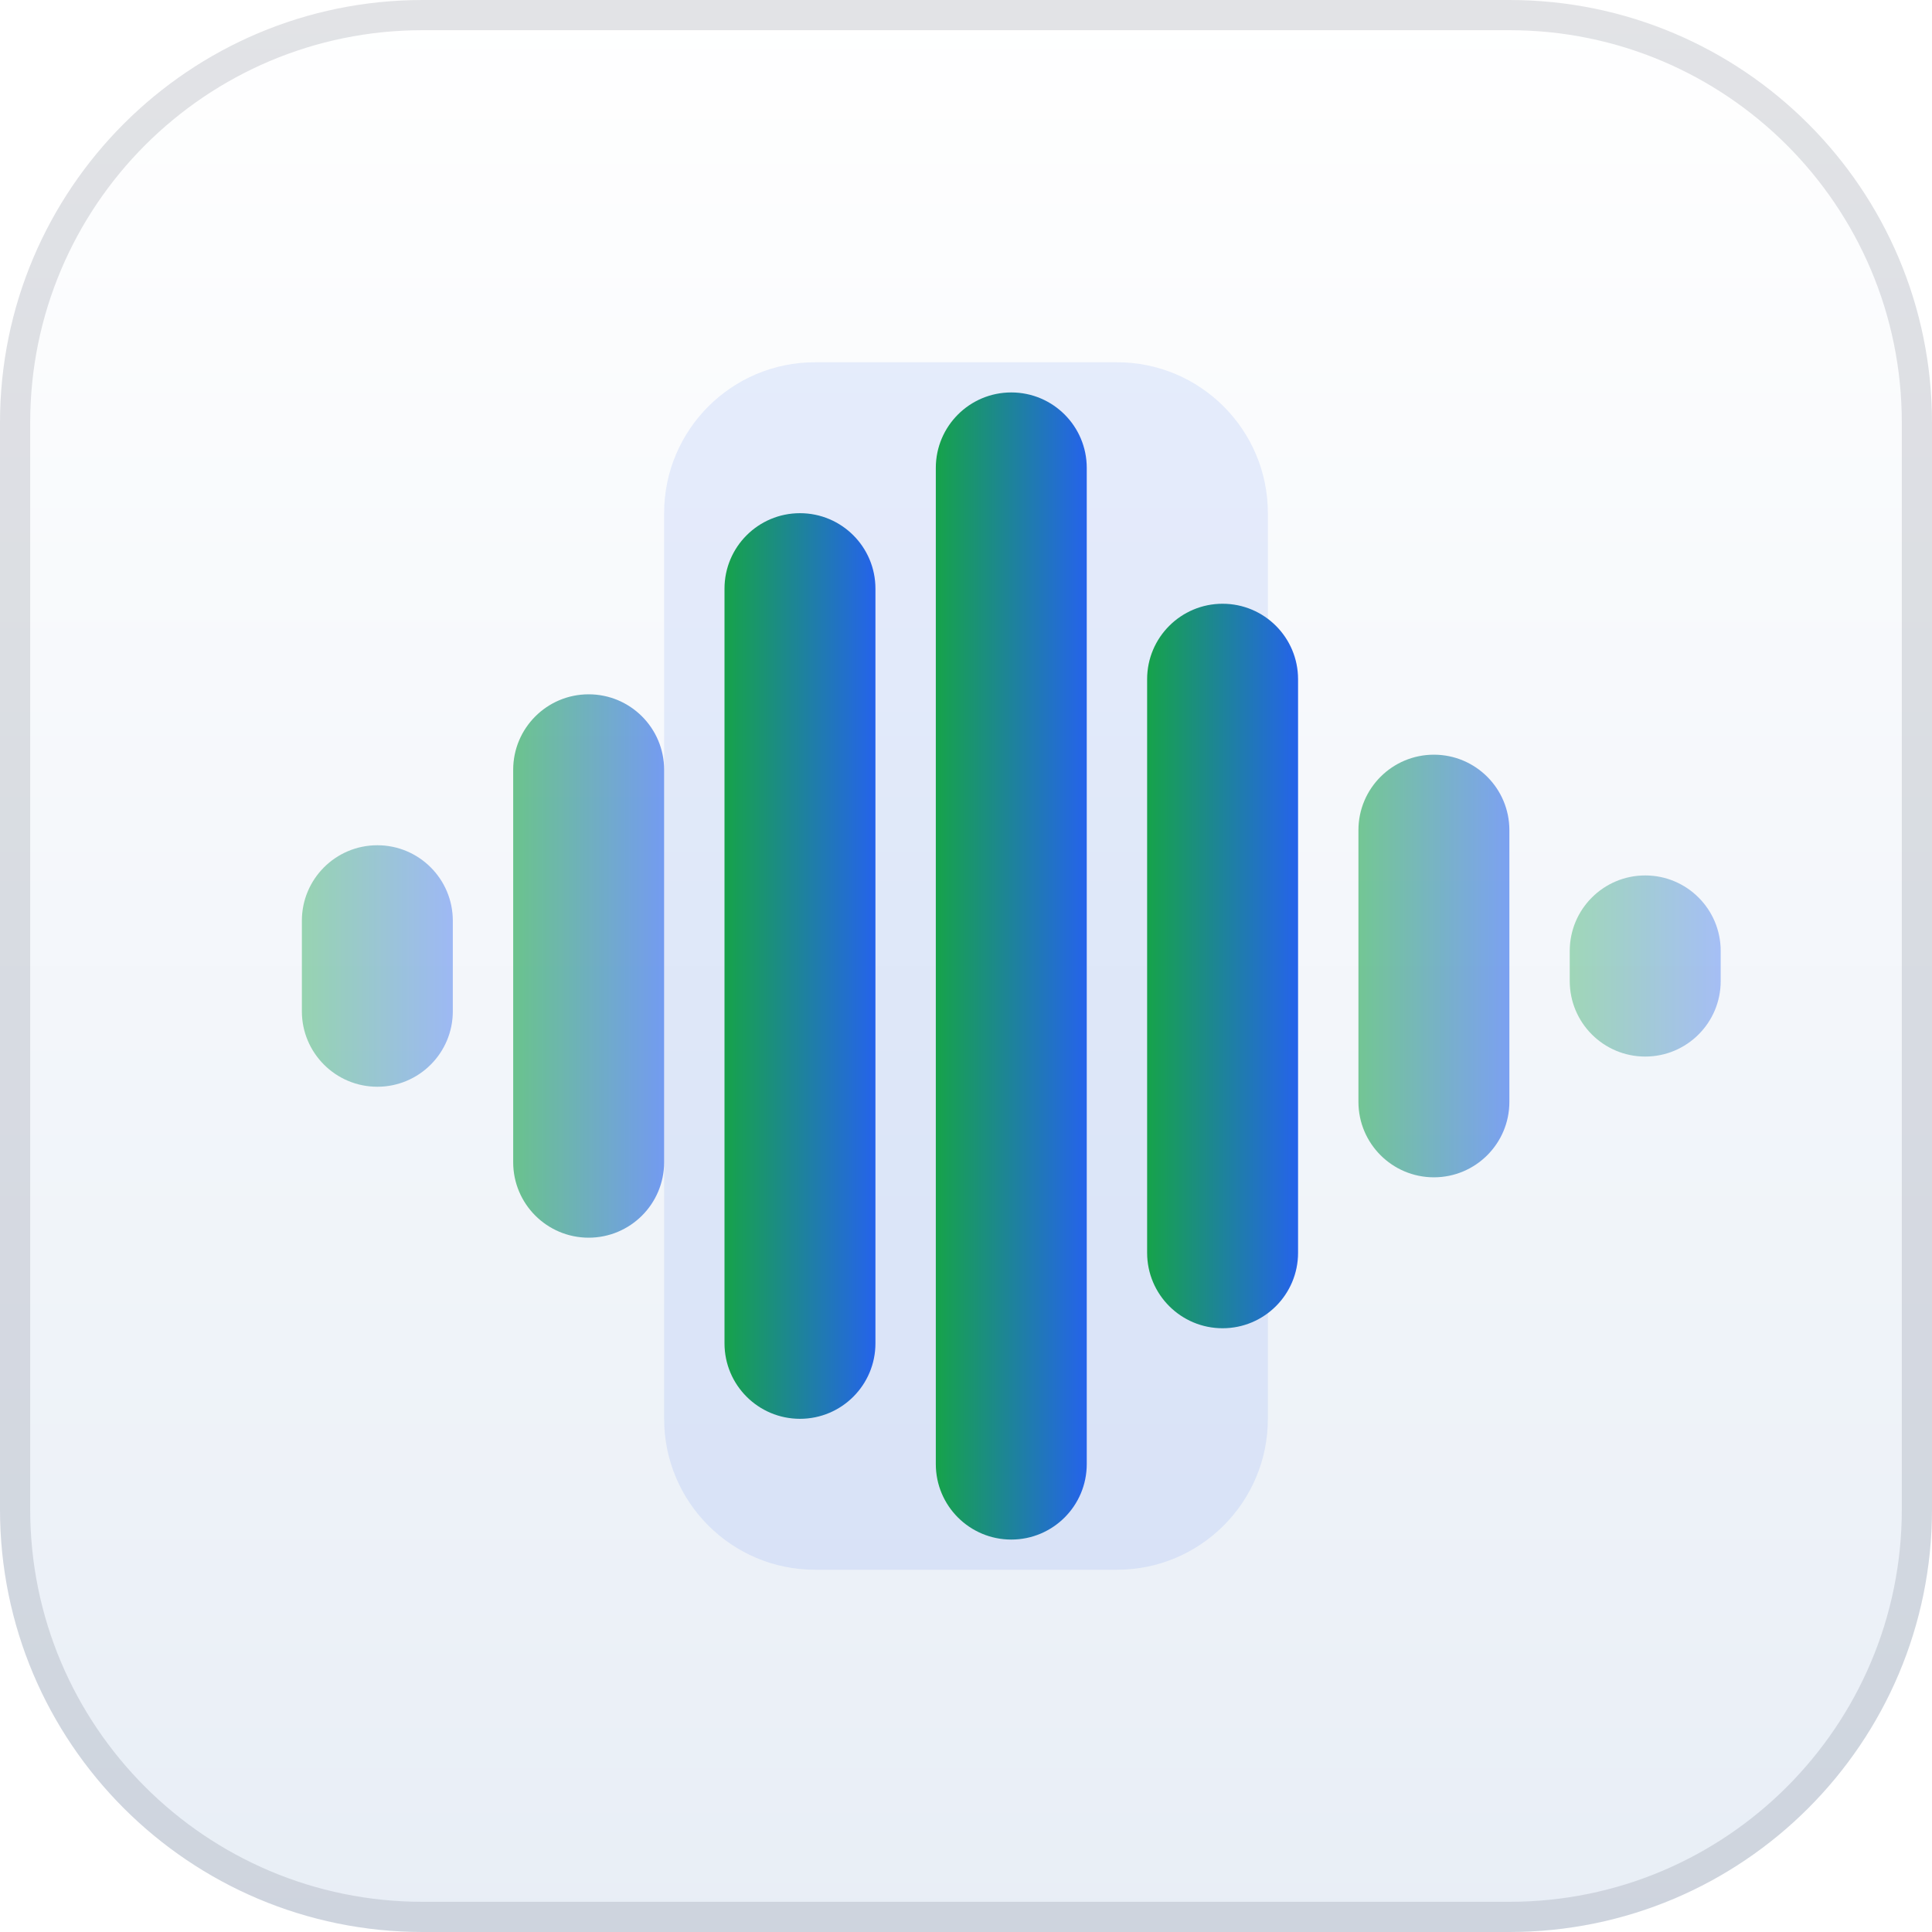
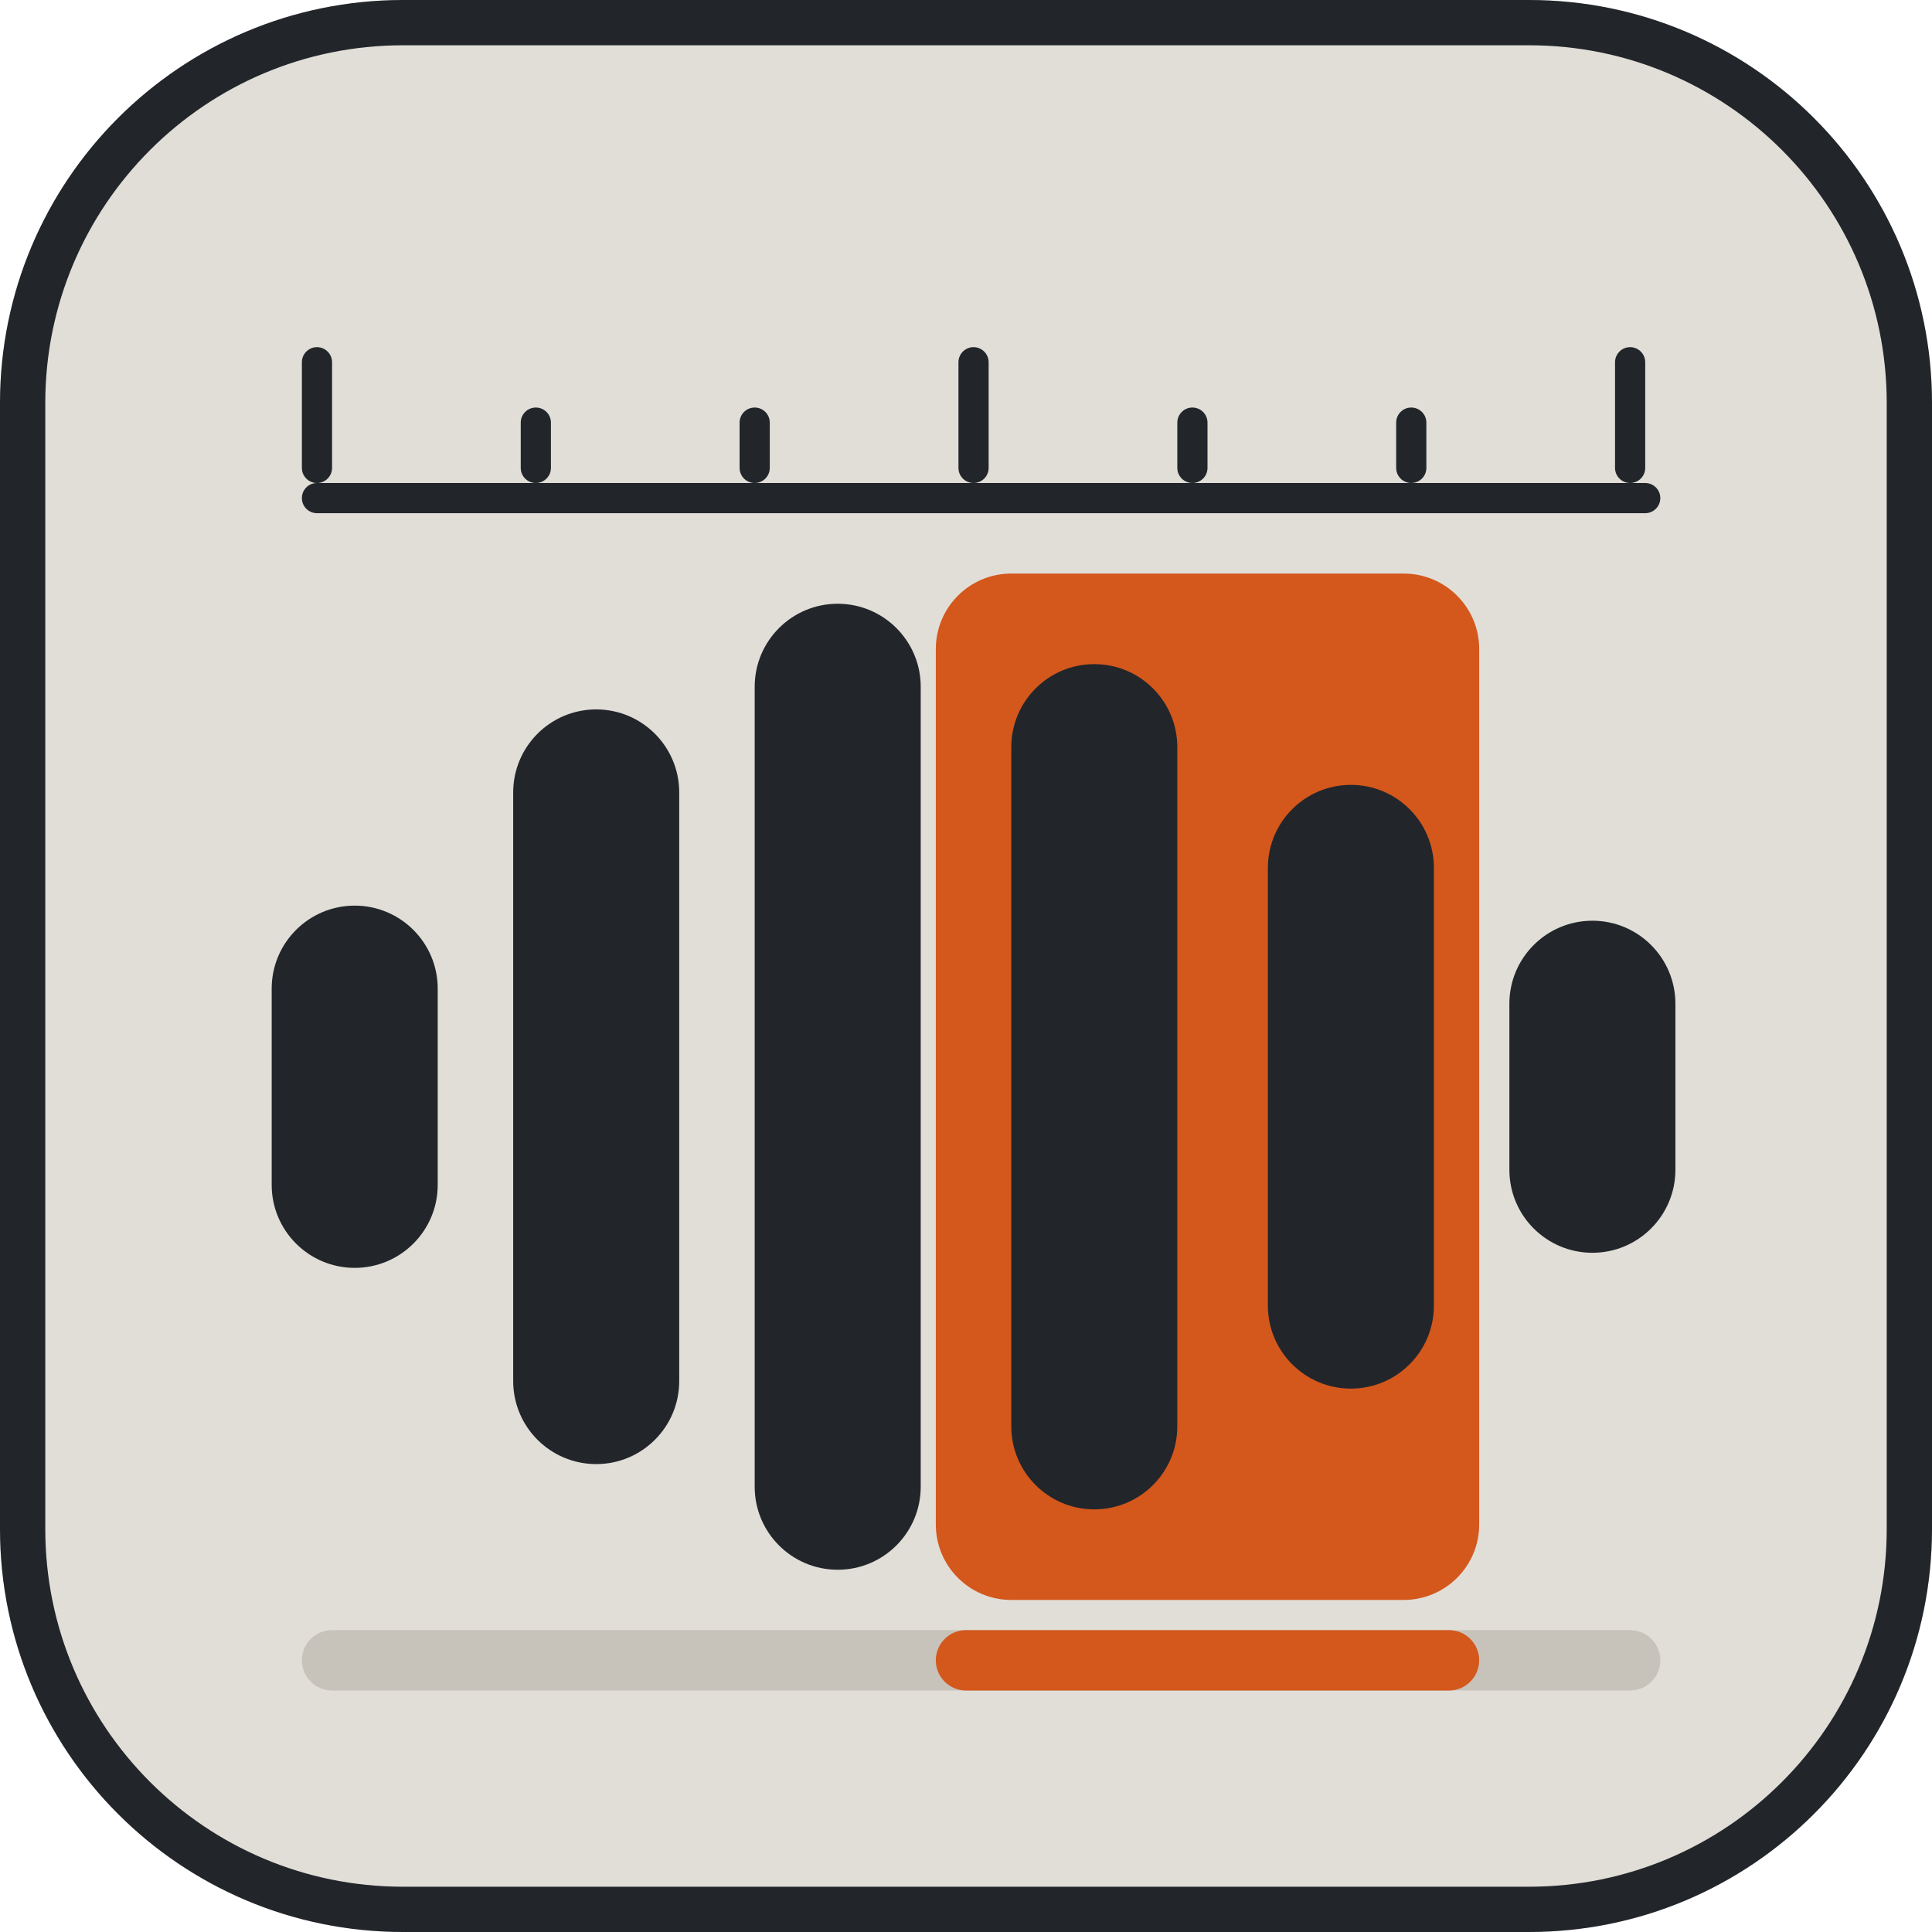
<svg xmlns="http://www.w3.org/2000/svg" viewBox="0 0 128 128" width="128" height="128">
  <defs>
-     <linearGradient id="bl-bg" x1="0" y1="0" x2="0" y2="1">
-       <stop offset="0" stop-color="#ffffff" />
-       <stop offset="1" stop-color="#e8eef6" />
-     </linearGradient>
-     <linearGradient id="bl-fg" x1="0" y1="0" x2="1" y2="0">
-       <stop offset="0" stop-color="#16a34a" />
-       <stop offset="1" stop-color="#2563eb" />
-     </linearGradient>
+     <clipPath id="inside">
+       <rect x="0" y="0" width="128" height="128" rx="26.7" />
+     </clipPath>
  </defs>
-   <rect x="0" y="0" width="128" height="128" rx="28" fill="url(#bl-bg)" />
-   <rect x="1" y="1" width="126" height="126" rx="27" fill="none" stroke="#0f172a" stroke-opacity="0.12" stroke-width="2" />
-   <rect x="44" y="24" width="40" height="80" rx="10" fill="#2563eb" fill-opacity="0.10" />
-   <g fill="url(#bl-fg)">
-     <rect x="20" y="56" width="10" height="16" rx="5" opacity="0.42" />
-     <rect x="34" y="46" width="10" height="36" rx="5" opacity="0.62" />
-     <rect x="48" y="34" width="10" height="60" rx="5" />
-     <rect x="62" y="26" width="10" height="76" rx="5" />
-     <rect x="76" y="40" width="10" height="48" rx="5" />
-     <rect x="90" y="50" width="10" height="28" rx="5" opacity="0.58" />
-     <rect x="104" y="58" width="10" height="12" rx="5" opacity="0.38" />
+   <rect x="0" y="0" width="128" height="128" rx="26.7" fill="#E1DED7" />
+   <g clip-path="url(#inside)">
+     <rect x="62" y="38" width="36" height="68" rx="5" fill="#D4571C" />
+     <g fill="#22262B">
+       <rect x="20" y="32" width="90" height="2" rx="1" />
+       <rect x="20" y="23" width="2" height="9" rx="1" />
+       <rect x="34.5" y="27" width="2" height="5" rx="1" />
+       <rect x="49" y="27" width="2" height="5" rx="1" />
+       <rect x="63.5" y="23" width="2" height="9" rx="1" />
+       <rect x="78" y="27" width="2" height="5" rx="1" />
+       <rect x="92.5" y="27" width="2" height="5" rx="1" />
+       <rect x="107" y="23" width="2" height="9" rx="1" />
+       <rect x="18" y="60" width="11" height="24" rx="5.5" />
+       <rect x="34" y="47" width="11" height="50" rx="5.5" />
+       <rect x="50" y="40" width="11" height="64" rx="5.5" />
+       <rect x="67" y="44" width="11" height="56" rx="5.5" />
+       <rect x="84" y="52" width="11" height="40" rx="5.5" />
+       <rect x="100" y="61" width="11" height="22" rx="5.5" />
+     </g>
+     <rect x="20" y="108" width="90" height="4" rx="2" fill="#C7C3BA" />
+     <rect x="62" y="108" width="36" height="4" rx="2" fill="#D4571C" />
  </g>
+   <rect x="1.5" y="1.5" width="125" height="125" rx="25.2" fill="none" stroke="#22262B" stroke-width="3" />
</svg>
